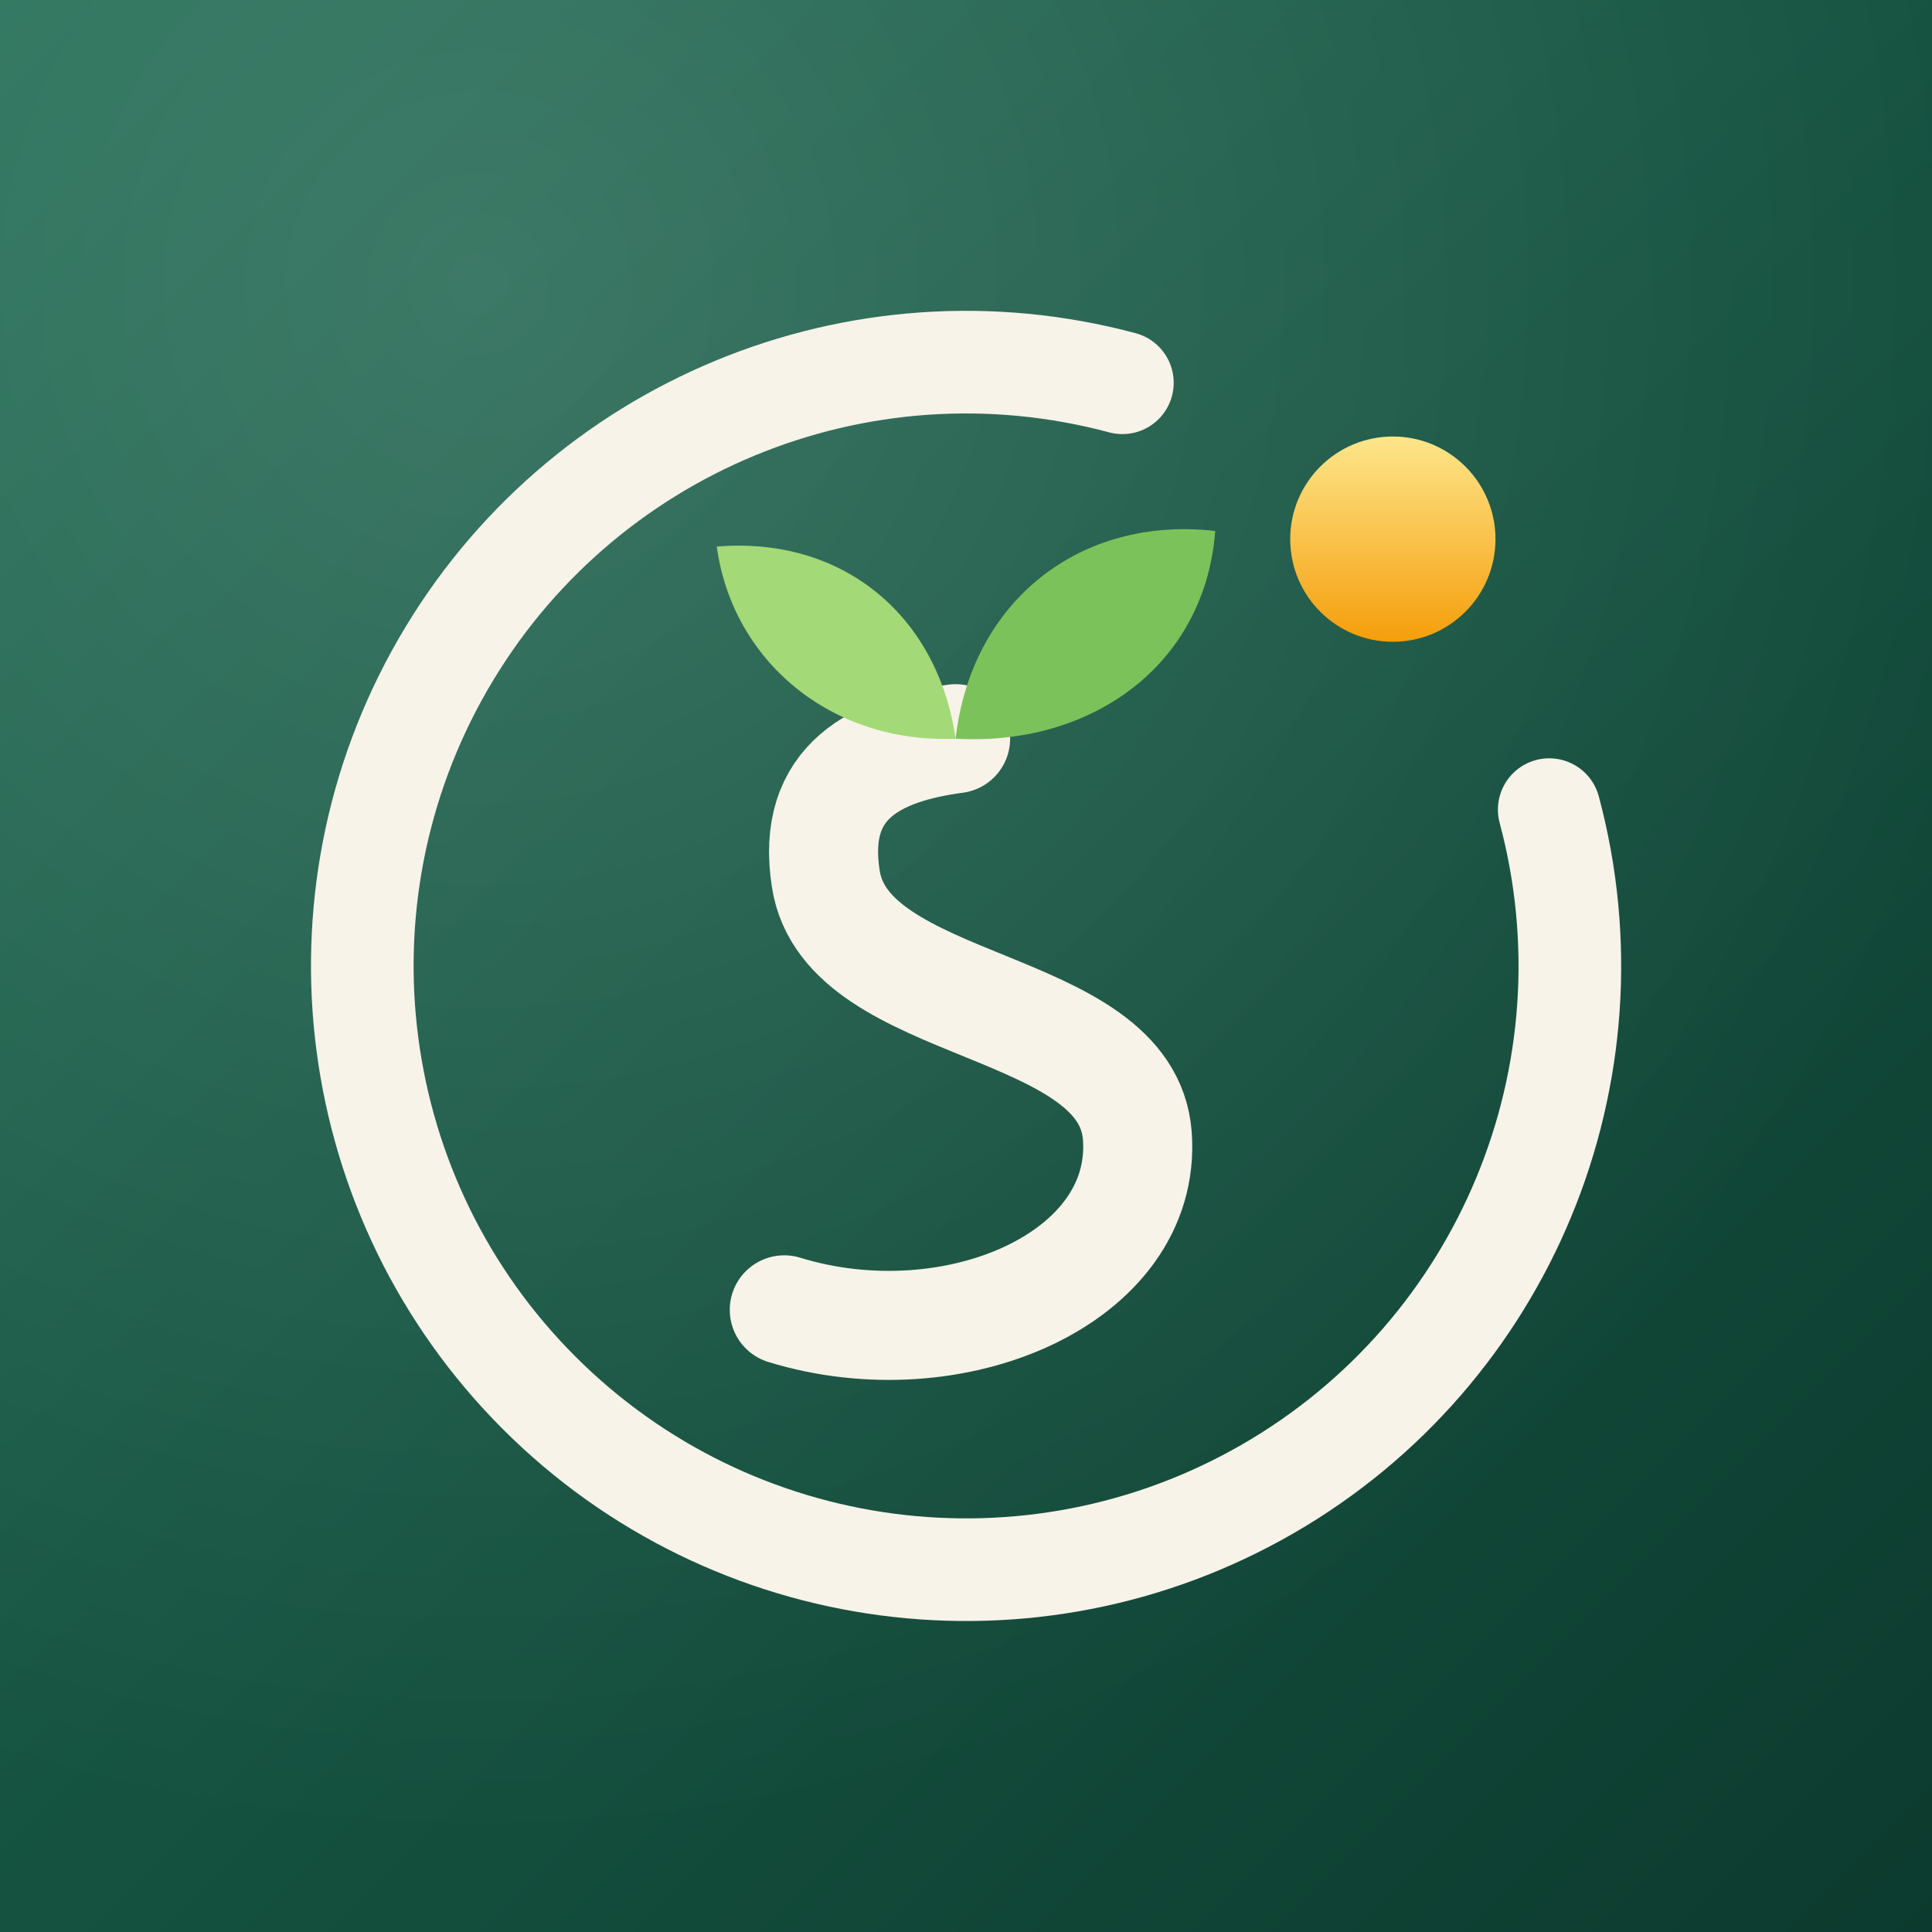
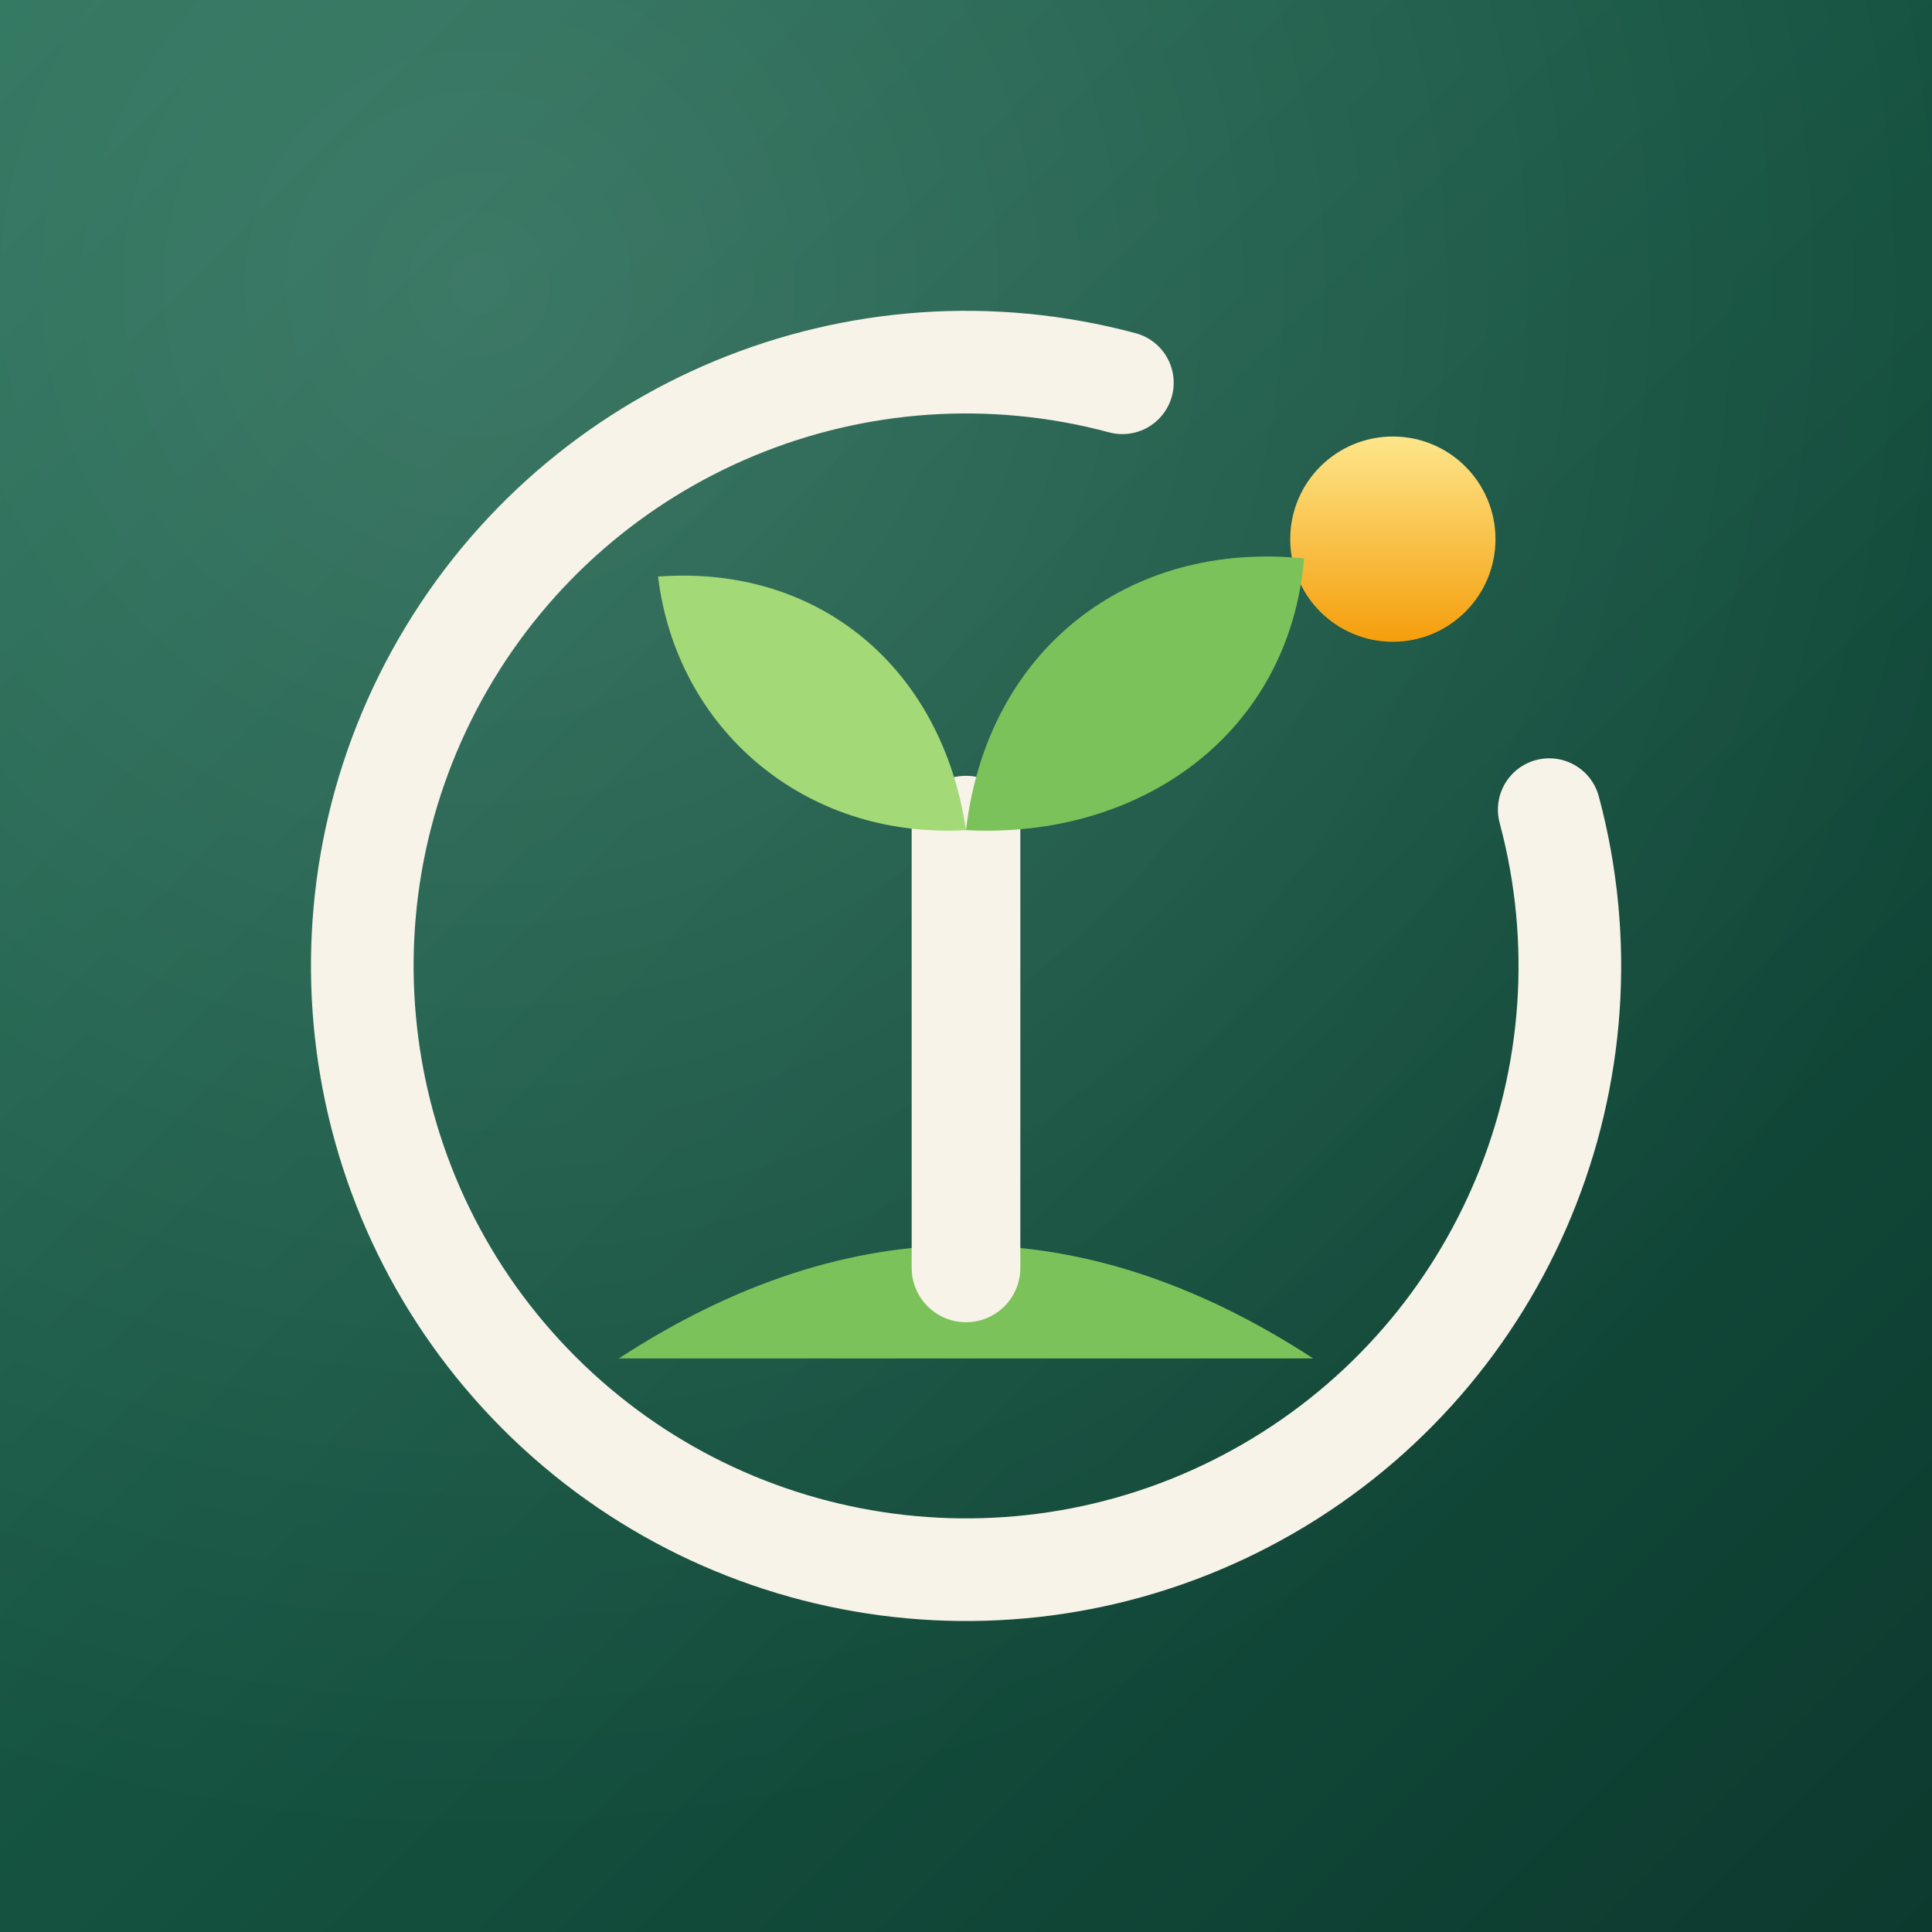
<svg xmlns="http://www.w3.org/2000/svg" width="1024" height="1024" viewBox="0 0 64 64">
  <defs>
    <linearGradient id="bg" x1="0" y1="0" x2="1" y2="1">
      <stop offset="0" stop-color="#1E6B52" />
      <stop offset="1" stop-color="#0C3A2E" />
    </linearGradient>
    <radialGradient id="hl" cx="0.25" cy="0.15" r="0.8">
      <stop offset="0" stop-color="#FFFFFF" stop-opacity="0.15" />
      <stop offset="1" stop-color="#FFFFFF" stop-opacity="0" />
    </radialGradient>
    <linearGradient id="sun" x1="0" y1="0" x2="0" y2="1">
      <stop offset="0" stop-color="#FDE68A" />
      <stop offset="1" stop-color="#F59E0B" />
    </linearGradient>
  </defs>
  <rect width="64" height="64" fill="url(#bg)" />
  <rect width="64" height="64" fill="url(#hl)" />
  <g transform="translate(32 32) scale(1.0) translate(-32 -32) translate(0 -1)">
    <path d="M51.32 27.82 A20 20 0 1 1 37.18 13.68" fill="none" stroke="#F7F3E8" stroke-width="3.4" stroke-linecap="round" />
    <circle cx="46.14" cy="18.86" r="3.4" fill="url(#sun)" />
-     <g transform="translate(32 34.5) scale(0.86) translate(-32 -34.5)">
-       <path d="M25 46 C31.5 48 39 44.8 38.6 39.3 C38.2 34 27.4 34.6 26.6 29.4 C26 25.6 28.6 24.4 31.6 24" fill="none" stroke="#F7F3E8" stroke-width="4.2" stroke-linecap="round" />
-       <path d="M31.6 24 C26.8 24.2 23.0 21 22.4 16.6 C27.2 16.2 30.9 19.2 31.6 24 Z" fill="#A3D977" />
-       <path d="M31.6 24 C32.2 18.7 36.4 15.4 41.6 16 C41.2 21.2 36.8 24.3 31.6 24 Z" fill="#7CC25B" />
-     </g>
+     <path d="M20.5 46 Q32 38.5 43.5 46 Z" fill="#7CC25B" />
+     <path d="M32 43 L32 28.5" stroke="#F7F3E8" stroke-width="3.6" stroke-linecap="round" />
+     <path d="M32 28.5 C26.6 28.8 22.4 25.1 21.8 20.1 C27.1 19.7 31.2 23.1 32 28.5 Z" fill="#A3D977" />
+     <path d="M32 28.5 C32.7 22.5 37.4 18.9 43.2 19.5 C42.7 25.3 37.8 28.8 32 28.5 Z" fill="#7CC25B" />
  </g>
</svg>
